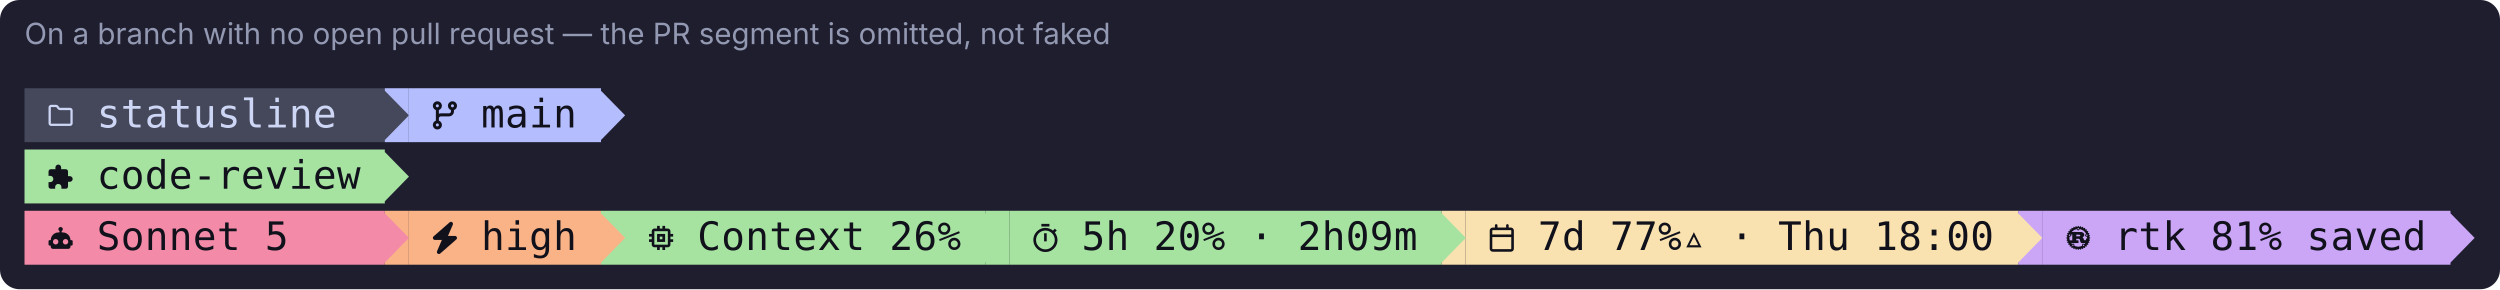
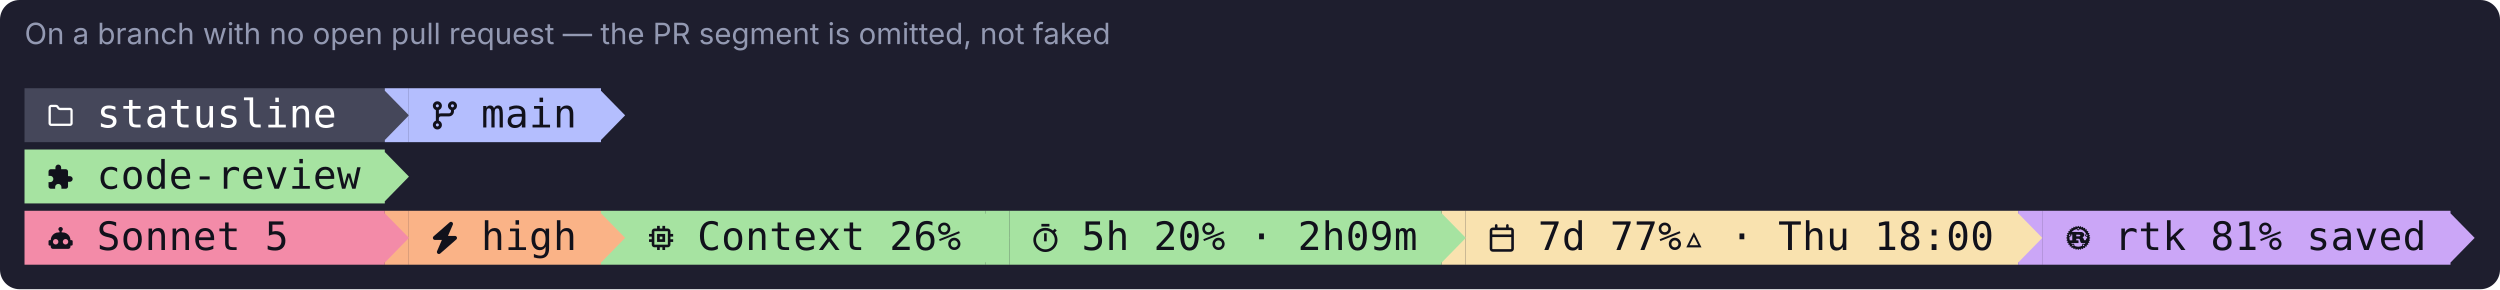
<svg xmlns="http://www.w3.org/2000/svg" width="1020" height="118" viewBox="0 0 1020 118" role="img" aria-label="On a branch with no open pull request — the PR segment is omitted, not faked">
  <rect width="1020" height="118" rx="8" fill="#1e1e2e" />
  <text x="10" y="18" font-family="-apple-system,Segoe UI,system-ui,sans-serif" font-size="12" fill="#9399b2">On a branch with no open pull request — the PR segment is omitted, not faked</text>
  <rect x="10.00" y="36" width="147.00" height="22" fill="rgb(69,71,90)" />
-   <path d="M0 994Q0 1048 38.0 1086.0Q76 1124 132 1126H376Q406 1126 434 1112Q462 1098 480 1072L548 982Q554 976 562 976H1068Q1124 976 1162.0 938.0Q1200 900 1200 844V206Q1200 152 1162.0 114.0Q1124 76 1068 74H132Q78 74 38 114Q0 152 0 206ZM132 1012Q124 1012 118 1008Q114 1002 114 994V206Q114 198 118 194Q124 188 132 188H1068Q1076 188 1082 194Q1088 200 1088 206V844Q1088 852 1083.0 857.0Q1078 862 1068 862H562Q532 862 504.0 876.0Q476 890 458 914L390 1006Q384 1012 376 1012Z" fill="rgb(205,214,244)" transform="translate(19.80 52.00) scale(0.00821 -0.00821)" />
-   <text x="44.30" y="52" text-anchor="middle" font-family="ui-monospace,SFMono-Regular,Menlo,Consolas,monospace" font-size="16" fill="rgb(205,214,244)">s</text>
-   <text x="54.10" y="52" text-anchor="middle" font-family="ui-monospace,SFMono-Regular,Menlo,Consolas,monospace" font-size="16" fill="rgb(205,214,244)">t</text>
-   <text x="63.90" y="52" text-anchor="middle" font-family="ui-monospace,SFMono-Regular,Menlo,Consolas,monospace" font-size="16" fill="rgb(205,214,244)">a</text>
-   <text x="73.70" y="52" text-anchor="middle" font-family="ui-monospace,SFMono-Regular,Menlo,Consolas,monospace" font-size="16" fill="rgb(205,214,244)">t</text>
-   <text x="83.50" y="52" text-anchor="middle" font-family="ui-monospace,SFMono-Regular,Menlo,Consolas,monospace" font-size="16" fill="rgb(205,214,244)">u</text>
-   <text x="93.30" y="52" text-anchor="middle" font-family="ui-monospace,SFMono-Regular,Menlo,Consolas,monospace" font-size="16" fill="rgb(205,214,244)">s</text>
-   <text x="103.10" y="52" text-anchor="middle" font-family="ui-monospace,SFMono-Regular,Menlo,Consolas,monospace" font-size="16" fill="rgb(205,214,244)">l</text>
-   <text x="112.90" y="52" text-anchor="middle" font-family="ui-monospace,SFMono-Regular,Menlo,Consolas,monospace" font-size="16" fill="rgb(205,214,244)">i</text>
-   <text x="122.70" y="52" text-anchor="middle" font-family="ui-monospace,SFMono-Regular,Menlo,Consolas,monospace" font-size="16" fill="rgb(205,214,244)">n</text>
-   <text x="132.50" y="52" text-anchor="middle" font-family="ui-monospace,SFMono-Regular,Menlo,Consolas,monospace" font-size="16" fill="rgb(205,214,244)">e</text>
+   <path d="M0 994Q0 1048 38.0 1086.0Q76 1124 132 1126H376Q406 1126 434 1112Q462 1098 480 1072L548 982Q554 976 562 976H1068Q1124 976 1162.0 938.0Q1200 900 1200 844V206Q1200 152 1162.0 114.0Q1124 76 1068 74H132Q78 74 38 114Q0 152 0 206ZM132 1012Q124 1012 118 1008Q114 1002 114 994V206Q114 198 118 194Q124 188 132 188H1068Q1076 188 1082 194Q1088 200 1088 206V844Q1088 852 1083.0 857.0Q1078 862 1068 862H562Q532 862 504.0 876.0Q476 890 458 914L390 1006Q384 1012 376 1012Z" fill="rgb(255,255,255)" transform="translate(19.80 52.00) scale(0.00821 -0.00821)" />
+   <text x="44.30" y="52" text-anchor="middle" font-family="ui-monospace,SFMono-Regular,Menlo,Consolas,monospace" font-size="16" fill="rgb(255,255,255)">s</text>
+   <text x="54.10" y="52" text-anchor="middle" font-family="ui-monospace,SFMono-Regular,Menlo,Consolas,monospace" font-size="16" fill="rgb(255,255,255)">t</text>
+   <text x="63.90" y="52" text-anchor="middle" font-family="ui-monospace,SFMono-Regular,Menlo,Consolas,monospace" font-size="16" fill="rgb(255,255,255)">a</text>
+   <text x="73.70" y="52" text-anchor="middle" font-family="ui-monospace,SFMono-Regular,Menlo,Consolas,monospace" font-size="16" fill="rgb(255,255,255)">t</text>
+   <text x="83.50" y="52" text-anchor="middle" font-family="ui-monospace,SFMono-Regular,Menlo,Consolas,monospace" font-size="16" fill="rgb(255,255,255)">u</text>
+   <text x="93.30" y="52" text-anchor="middle" font-family="ui-monospace,SFMono-Regular,Menlo,Consolas,monospace" font-size="16" fill="rgb(255,255,255)">s</text>
+   <text x="103.10" y="52" text-anchor="middle" font-family="ui-monospace,SFMono-Regular,Menlo,Consolas,monospace" font-size="16" fill="rgb(255,255,255)">l</text>
+   <text x="112.90" y="52" text-anchor="middle" font-family="ui-monospace,SFMono-Regular,Menlo,Consolas,monospace" font-size="16" fill="rgb(255,255,255)">i</text>
+   <text x="122.70" y="52" text-anchor="middle" font-family="ui-monospace,SFMono-Regular,Menlo,Consolas,monospace" font-size="16" fill="rgb(255,255,255)">n</text>
+   <text x="132.50" y="52" text-anchor="middle" font-family="ui-monospace,SFMono-Regular,Menlo,Consolas,monospace" font-size="16" fill="rgb(255,255,255)">e</text>
  <rect x="157.00" y="36" width="9.80" height="22" fill="rgb(180,190,254)" />
  <path d="M-72 1812H13L1200 602L13 -612H-72Z" fill="rgb(69,71,90)" transform="translate(157.00 52.00) scale(0.00821 -0.00821)" />
  <rect x="166.80" y="36" width="78.40" height="22" fill="rgb(180,190,254)" />
  <path d="M750 1076Q750 1168 816.0 1234.0Q882 1300 975.0 1300.0Q1068 1300 1134.0 1234.0Q1200 1168 1200 1076Q1200 1004 1158 944Q1116 886 1049 864V800Q1049 698 976 624Q903 550 800 550H400Q359 550 329 522Q299 492 300 450V338Q366 314 408.0 256.0Q450 198 450 126Q450 32 384.0 -34.0Q318 -100 225 -100Q132 -100 66 -34Q0 32 0 126Q0 198 42.0 256.0Q84 314 150 338V864Q84 888 42.0 946.0Q0 1004 0 1076Q0 1168 66.0 1234.0Q132 1300 225.0 1300.0Q318 1300 384.0 1234.0Q450 1168 450 1076Q450 1004 408.0 946.0Q366 888 300 864V680Q348 700 400 700H800Q841 700 871.0 730.0Q901 760 900 800V864Q834 888 792.0 946.0Q750 1004 750 1076ZM225 1000Q255 1000 277.0 1022.0Q299 1044 300 1076Q300 1106 278.0 1128.0Q256 1150 225.0 1150.0Q194 1150 172.0 1128.0Q150 1106 150.0 1075.0Q150 1044 172.0 1022.0Q194 1000 225 1000ZM975 1000Q1005 1000 1027.0 1022.0Q1049 1044 1049.0 1075.0Q1049 1106 1028 1128Q1006 1150 975.0 1150.0Q944 1150 922.0 1128.0Q900 1106 900.0 1075.0Q900 1044 922.0 1022.0Q944 1000 975 1000ZM225 50Q255 50 277 72Q299 94 300 126Q300 156 278.0 178.0Q256 200 225.0 200.0Q194 200 172.0 178.0Q150 156 150.0 125.0Q150 94 172.0 72.0Q194 50 225 50Z" fill="rgb(17,17,27)" transform="translate(176.60 52.00) scale(0.00821 -0.00821)" />
  <text x="201.10" y="52" text-anchor="middle" font-family="ui-monospace,SFMono-Regular,Menlo,Consolas,monospace" font-size="16" fill="rgb(17,17,27)">m</text>
  <text x="210.90" y="52" text-anchor="middle" font-family="ui-monospace,SFMono-Regular,Menlo,Consolas,monospace" font-size="16" fill="rgb(17,17,27)">a</text>
  <text x="220.70" y="52" text-anchor="middle" font-family="ui-monospace,SFMono-Regular,Menlo,Consolas,monospace" font-size="16" fill="rgb(17,17,27)">i</text>
  <text x="230.50" y="52" text-anchor="middle" font-family="ui-monospace,SFMono-Regular,Menlo,Consolas,monospace" font-size="16" fill="rgb(17,17,27)">n</text>
  <path d="M-72 1812H13L1200 602L13 -612H-72Z" fill="rgb(180,190,254)" transform="translate(245.20 52.00) scale(0.00821 -0.00821)" />
  <rect x="10.00" y="61" width="147.00" height="22" fill="rgb(166,227,161)" />
  <path d="M1055 626H969V857Q969 903 935.5 936.5Q902 970 857 970H627V1056Q627 1115 585.5 1157.5Q544 1200 485.0 1200.0Q426 1200 384.5 1157.0Q343 1114 343 1056V970H113Q67 970 33.5 936.5Q0 903 0 857V640H86Q150 640 194.5 594.5Q239 549 239.0 484.5Q239 420 194.5 374.5Q150 329 86 329H0V112Q0 66 33.5 33.0Q67 0 113 0H329V86Q329 150 375.0 194.0Q421 238 485.0 238.0Q549 238 594.5 194.0Q640 150 640 86V0H857Q903 0 936.0 33.5Q969 67 969 112V343H1055Q1114 343 1157.0 384.5Q1200 426 1200.0 484.5Q1200 543 1157.0 584.5Q1114 626 1055 626Z" fill="rgb(17,17,27)" transform="translate(19.80 77.00) scale(0.00821 -0.00821)" />
  <text x="44.30" y="77" text-anchor="middle" font-family="ui-monospace,SFMono-Regular,Menlo,Consolas,monospace" font-size="16" fill="rgb(17,17,27)">c</text>
  <text x="54.10" y="77" text-anchor="middle" font-family="ui-monospace,SFMono-Regular,Menlo,Consolas,monospace" font-size="16" fill="rgb(17,17,27)">o</text>
  <text x="63.90" y="77" text-anchor="middle" font-family="ui-monospace,SFMono-Regular,Menlo,Consolas,monospace" font-size="16" fill="rgb(17,17,27)">d</text>
  <text x="73.70" y="77" text-anchor="middle" font-family="ui-monospace,SFMono-Regular,Menlo,Consolas,monospace" font-size="16" fill="rgb(17,17,27)">e</text>
  <text x="83.50" y="77" text-anchor="middle" font-family="ui-monospace,SFMono-Regular,Menlo,Consolas,monospace" font-size="16" fill="rgb(17,17,27)">-</text>
  <text x="93.30" y="77" text-anchor="middle" font-family="ui-monospace,SFMono-Regular,Menlo,Consolas,monospace" font-size="16" fill="rgb(17,17,27)">r</text>
  <text x="103.10" y="77" text-anchor="middle" font-family="ui-monospace,SFMono-Regular,Menlo,Consolas,monospace" font-size="16" fill="rgb(17,17,27)">e</text>
  <text x="112.90" y="77" text-anchor="middle" font-family="ui-monospace,SFMono-Regular,Menlo,Consolas,monospace" font-size="16" fill="rgb(17,17,27)">v</text>
  <text x="122.70" y="77" text-anchor="middle" font-family="ui-monospace,SFMono-Regular,Menlo,Consolas,monospace" font-size="16" fill="rgb(17,17,27)">i</text>
  <text x="132.50" y="77" text-anchor="middle" font-family="ui-monospace,SFMono-Regular,Menlo,Consolas,monospace" font-size="16" fill="rgb(17,17,27)">e</text>
  <text x="142.30" y="77" text-anchor="middle" font-family="ui-monospace,SFMono-Regular,Menlo,Consolas,monospace" font-size="16" fill="rgb(17,17,27)">w</text>
  <path d="M-72 1812H13L1200 602L13 -612H-72Z" fill="rgb(166,227,161)" transform="translate(157.00 77.00) scale(0.00821 -0.00821)" />
  <rect x="10.00" y="86" width="147.00" height="22" fill="rgb(243,139,168)" />
  <path d="M600 1144Q646 1144 678.0 1112.0Q710 1080 710 1037Q710 1006 694.0 980.5Q678 955 654 943V874H710Q812 874 900.0 821.5Q988 769 1039.0 682.0Q1090 595 1090 490H1144Q1166 490 1183.0 475.0Q1200 460 1200 437V274Q1200 251 1183.0 235.5Q1166 220 1144 220H1090V164Q1090 120 1058.0 88.0Q1026 56 980 56H220Q174 56 142.0 88.0Q110 120 110 164V220H56Q34 220 17.0 235.0Q0 250 0 274V437Q0 460 16.0 475.0Q32 490 56 490H110Q110 595 161.0 682.0Q212 769 300.0 821.5Q388 874 490 874H546V943Q522 956 506.0 981.0Q490 1006 490 1037Q490 1081 522.0 1112.5Q554 1144 600 1144ZM354 546Q298 546 259.0 505.5Q220 465 220.0 409.0Q220 353 259.0 313.5Q298 274 354.0 274.0Q410 274 450.0 313.5Q490 353 490.0 409.0Q490 465 450.0 505.5Q410 546 354 546ZM846 546Q790 546 750.0 505.5Q710 465 710.0 409.0Q710 353 749.0 313.5Q788 274 844.0 274.0Q900 274 940.0 313.5Q980 353 980.0 409.0Q980 465 941.0 505.5Q902 546 846 546Z" fill="rgb(17,17,27)" transform="translate(19.80 102.00) scale(0.00821 -0.00821)" />
  <text x="44.30" y="102" text-anchor="middle" font-family="ui-monospace,SFMono-Regular,Menlo,Consolas,monospace" font-size="16" fill="rgb(17,17,27)">S</text>
  <text x="54.10" y="102" text-anchor="middle" font-family="ui-monospace,SFMono-Regular,Menlo,Consolas,monospace" font-size="16" fill="rgb(17,17,27)">o</text>
  <text x="63.90" y="102" text-anchor="middle" font-family="ui-monospace,SFMono-Regular,Menlo,Consolas,monospace" font-size="16" fill="rgb(17,17,27)">n</text>
  <text x="73.70" y="102" text-anchor="middle" font-family="ui-monospace,SFMono-Regular,Menlo,Consolas,monospace" font-size="16" fill="rgb(17,17,27)">n</text>
  <text x="83.50" y="102" text-anchor="middle" font-family="ui-monospace,SFMono-Regular,Menlo,Consolas,monospace" font-size="16" fill="rgb(17,17,27)">e</text>
  <text x="93.30" y="102" text-anchor="middle" font-family="ui-monospace,SFMono-Regular,Menlo,Consolas,monospace" font-size="16" fill="rgb(17,17,27)">t</text>
  <text x="112.90" y="102" text-anchor="middle" font-family="ui-monospace,SFMono-Regular,Menlo,Consolas,monospace" font-size="16" fill="rgb(17,17,27)">5</text>
  <rect x="157.00" y="86" width="9.80" height="22" fill="rgb(250,179,135)" />
  <path d="M-72 1812H13L1200 602L13 -612H-72Z" fill="rgb(243,139,168)" transform="translate(157.00 102.00) scale(0.00821 -0.00821)" />
  <rect x="166.80" y="86" width="78.40" height="22" fill="rgb(250,179,135)" />
  <path d="M993 1260 753 700H1101Q1131 700 1156.0 682.0Q1181 664 1193.0 635.0Q1205 606 1197 575Q1189 545 1167 525L367 -175Q339 -198 307 -200Q273 -202 243 -181Q215 -161 205 -126Q195 -92 209 -60L449 501H101Q71 501 45 518Q19 536 9 566Q-3 595 5.0 625.0Q13 655 35 676L835 1375Q861 1398 895.0 1400.0Q929 1402 959 1381Q987 1361 997 1327Q1007 1292 993 1260Z" fill="rgb(17,17,27)" transform="translate(176.60 102.00) scale(0.00821 -0.00821)" />
  <text x="201.10" y="102" text-anchor="middle" font-family="ui-monospace,SFMono-Regular,Menlo,Consolas,monospace" font-size="16" fill="rgb(17,17,27)">h</text>
  <text x="210.90" y="102" text-anchor="middle" font-family="ui-monospace,SFMono-Regular,Menlo,Consolas,monospace" font-size="16" fill="rgb(17,17,27)">i</text>
  <text x="220.70" y="102" text-anchor="middle" font-family="ui-monospace,SFMono-Regular,Menlo,Consolas,monospace" font-size="16" fill="rgb(17,17,27)">g</text>
  <text x="230.50" y="102" text-anchor="middle" font-family="ui-monospace,SFMono-Regular,Menlo,Consolas,monospace" font-size="16" fill="rgb(17,17,27)">h</text>
  <rect x="245.20" y="86" width="9.80" height="22" fill="rgb(166,227,161)" />
  <path d="M-72 1812H13L1200 602L13 -612H-72Z" fill="rgb(250,179,135)" transform="translate(245.20 102.00) scale(0.00821 -0.00821)" />
  <rect x="255.00" y="86" width="147.00" height="22" fill="rgb(166,227,161)" />
  <path d="M935 266H265V935H935ZM1200 666V800H1065V935Q1065 988 1026.0 1027.0Q987 1066 935 1066H800Q800 1065 800 1200H665V1066H534Q534 1065 534 1200H400V1066H265Q212 1066 173.5 1027.0Q135 988 135 935V800H0V666H135V534H0Q0 535 0 401H135V266Q135 213 174.0 174.0Q213 135 265 135H400V0H534V135H665V0H800V135H935Q988 135 1026.5 174.0Q1065 213 1065 266V401H1200V534H1065V666ZM665 534H534V666H665ZM800 800H400Q400 801 400 401H800Z" fill="rgb(17,17,27)" transform="translate(264.80 102.00) scale(0.00821 -0.00821)" />
  <text x="289.30" y="102" text-anchor="middle" font-family="ui-monospace,SFMono-Regular,Menlo,Consolas,monospace" font-size="16" fill="rgb(17,17,27)">C</text>
  <text x="299.10" y="102" text-anchor="middle" font-family="ui-monospace,SFMono-Regular,Menlo,Consolas,monospace" font-size="16" fill="rgb(17,17,27)">o</text>
  <text x="308.90" y="102" text-anchor="middle" font-family="ui-monospace,SFMono-Regular,Menlo,Consolas,monospace" font-size="16" fill="rgb(17,17,27)">n</text>
  <text x="318.70" y="102" text-anchor="middle" font-family="ui-monospace,SFMono-Regular,Menlo,Consolas,monospace" font-size="16" fill="rgb(17,17,27)">t</text>
  <text x="328.50" y="102" text-anchor="middle" font-family="ui-monospace,SFMono-Regular,Menlo,Consolas,monospace" font-size="16" fill="rgb(17,17,27)">e</text>
  <text x="338.30" y="102" text-anchor="middle" font-family="ui-monospace,SFMono-Regular,Menlo,Consolas,monospace" font-size="16" fill="rgb(17,17,27)">x</text>
  <text x="348.10" y="102" text-anchor="middle" font-family="ui-monospace,SFMono-Regular,Menlo,Consolas,monospace" font-size="16" fill="rgb(17,17,27)">t</text>
  <text x="367.70" y="102" text-anchor="middle" font-family="ui-monospace,SFMono-Regular,Menlo,Consolas,monospace" font-size="16" fill="rgb(17,17,27)">2</text>
  <text x="377.50" y="102" text-anchor="middle" font-family="ui-monospace,SFMono-Regular,Menlo,Consolas,monospace" font-size="16" fill="rgb(17,17,27)">6</text>
  <text x="387.30" y="102" text-anchor="middle" font-family="ui-monospace,SFMono-Regular,Menlo,Consolas,monospace" font-size="16" fill="rgb(17,17,27)">%</text>
  <rect x="402.00" y="86" width="9.80" height="22" fill="rgb(166,227,161)" />
  <path d="M-72 1812H13L1200 602L13 -612H-72Z" fill="rgb(166,227,161)" transform="translate(402.00 102.00) scale(0.00821 -0.00821)" />
  <rect x="411.80" y="86" width="176.40" height="22" fill="rgb(166,227,161)" />
  <path d="M600 32Q472 32 365.5 96.0Q259 160 197.0 266.0Q135 372 135.0 499.0Q135 626 197.0 733.0Q259 840 365.5 903.0Q472 966 600.0 966.0Q728 966 834.0 903.0Q940 840 1002.5 733.0Q1065 626 1065.0 499.0Q1065 372 1002.5 266.0Q940 160 834.0 96.0Q728 32 600 32ZM1068 872 1163 970Q1116 1022 1068 1062L975 966Q897 1028 800.0 1064.0Q703 1100 600 1100Q438 1100 300.5 1019.0Q163 938 81.5 800.0Q0 662 0.0 500.0Q0 338 81.5 199.0Q163 60 300.0 -20.0Q437 -100 599.5 -100.0Q762 -100 901.0 -20.0Q1040 60 1120.0 197.0Q1200 334 1200 500Q1200 602 1165.0 698.0Q1130 794 1068 872ZM534 430H665V832H534ZM800 1300H400V1166H800Z" fill="rgb(17,17,27)" transform="translate(421.60 102.00) scale(0.00821 -0.00821)" />
  <text x="446.10" y="102" text-anchor="middle" font-family="ui-monospace,SFMono-Regular,Menlo,Consolas,monospace" font-size="16" fill="rgb(17,17,27)">5</text>
  <text x="455.90" y="102" text-anchor="middle" font-family="ui-monospace,SFMono-Regular,Menlo,Consolas,monospace" font-size="16" fill="rgb(17,17,27)">h</text>
  <text x="475.50" y="102" text-anchor="middle" font-family="ui-monospace,SFMono-Regular,Menlo,Consolas,monospace" font-size="16" fill="rgb(17,17,27)">2</text>
  <text x="485.30" y="102" text-anchor="middle" font-family="ui-monospace,SFMono-Regular,Menlo,Consolas,monospace" font-size="16" fill="rgb(17,17,27)">0</text>
  <text x="495.10" y="102" text-anchor="middle" font-family="ui-monospace,SFMono-Regular,Menlo,Consolas,monospace" font-size="16" fill="rgb(17,17,27)">%</text>
  <text x="514.70" y="102" text-anchor="middle" font-family="ui-monospace,SFMono-Regular,Menlo,Consolas,monospace" font-size="16" fill="rgb(17,17,27)">·</text>
  <text x="534.30" y="102" text-anchor="middle" font-family="ui-monospace,SFMono-Regular,Menlo,Consolas,monospace" font-size="16" fill="rgb(17,17,27)">2</text>
  <text x="544.10" y="102" text-anchor="middle" font-family="ui-monospace,SFMono-Regular,Menlo,Consolas,monospace" font-size="16" fill="rgb(17,17,27)">h</text>
  <text x="553.90" y="102" text-anchor="middle" font-family="ui-monospace,SFMono-Regular,Menlo,Consolas,monospace" font-size="16" fill="rgb(17,17,27)">0</text>
  <text x="563.70" y="102" text-anchor="middle" font-family="ui-monospace,SFMono-Regular,Menlo,Consolas,monospace" font-size="16" fill="rgb(17,17,27)">9</text>
  <text x="573.50" y="102" text-anchor="middle" font-family="ui-monospace,SFMono-Regular,Menlo,Consolas,monospace" font-size="16" fill="rgb(17,17,27)">m</text>
  <rect x="588.20" y="86" width="9.80" height="22" fill="rgb(249,226,175)" />
  <path d="M-72 1812H13L1200 602L13 -612H-72Z" fill="rgb(166,227,161)" transform="translate(588.20 102.00) scale(0.00821 -0.00821)" />
  <rect x="598.00" y="86" width="225.40" height="22" fill="rgb(249,226,175)" />
  <path d="M387 1222V1115H815V1222Q815 1249 835 1267Q853 1286 879.0 1286.0Q905 1286 924.0 1267.0Q943 1248 943 1222V1115H1051Q1113 1115 1157.0 1071.0Q1201 1027 1201 965V64Q1201 1 1157 -42Q1113 -86 1051 -85H151Q89 -85 45 -42Q1 2 1 64V965Q1 1028 45 1071Q89 1115 151 1115H259V1222Q259 1249 277 1267Q297 1286 323.0 1286.0Q349 1286 368.0 1267.0Q387 1248 387 1222ZM129 643V64Q129 55 135.0 49.0Q141 43 151 43H1051Q1059 43 1067 49Q1071 55 1071 64V643ZM1051 986H151Q143 986 135 980Q129 974 129 965V771H1071V965Q1071 974 1067 980Q1059 986 1051 986Z" fill="rgb(17,17,27)" transform="translate(607.80 102.00) scale(0.00821 -0.00821)" />
  <text x="632.30" y="102" text-anchor="middle" font-family="ui-monospace,SFMono-Regular,Menlo,Consolas,monospace" font-size="16" fill="rgb(17,17,27)">7</text>
  <text x="642.10" y="102" text-anchor="middle" font-family="ui-monospace,SFMono-Regular,Menlo,Consolas,monospace" font-size="16" fill="rgb(17,17,27)">d</text>
  <text x="661.70" y="102" text-anchor="middle" font-family="ui-monospace,SFMono-Regular,Menlo,Consolas,monospace" font-size="16" fill="rgb(17,17,27)">7</text>
  <text x="671.50" y="102" text-anchor="middle" font-family="ui-monospace,SFMono-Regular,Menlo,Consolas,monospace" font-size="16" fill="rgb(17,17,27)">7</text>
  <text x="681.30" y="102" text-anchor="middle" font-family="ui-monospace,SFMono-Regular,Menlo,Consolas,monospace" font-size="16" fill="rgb(17,17,27)">%</text>
  <text x="691.10" y="102" text-anchor="middle" font-family="ui-monospace,SFMono-Regular,Menlo,Consolas,monospace" font-size="16" fill="rgb(17,17,27)">▵</text>
  <text x="710.70" y="102" text-anchor="middle" font-family="ui-monospace,SFMono-Regular,Menlo,Consolas,monospace" font-size="16" fill="rgb(17,17,27)">·</text>
  <text x="730.30" y="102" text-anchor="middle" font-family="ui-monospace,SFMono-Regular,Menlo,Consolas,monospace" font-size="16" fill="rgb(17,17,27)">T</text>
  <text x="740.10" y="102" text-anchor="middle" font-family="ui-monospace,SFMono-Regular,Menlo,Consolas,monospace" font-size="16" fill="rgb(17,17,27)">h</text>
  <text x="749.90" y="102" text-anchor="middle" font-family="ui-monospace,SFMono-Regular,Menlo,Consolas,monospace" font-size="16" fill="rgb(17,17,27)">u</text>
  <text x="769.50" y="102" text-anchor="middle" font-family="ui-monospace,SFMono-Regular,Menlo,Consolas,monospace" font-size="16" fill="rgb(17,17,27)">1</text>
  <text x="779.30" y="102" text-anchor="middle" font-family="ui-monospace,SFMono-Regular,Menlo,Consolas,monospace" font-size="16" fill="rgb(17,17,27)">8</text>
  <text x="789.10" y="102" text-anchor="middle" font-family="ui-monospace,SFMono-Regular,Menlo,Consolas,monospace" font-size="16" fill="rgb(17,17,27)">:</text>
  <text x="798.90" y="102" text-anchor="middle" font-family="ui-monospace,SFMono-Regular,Menlo,Consolas,monospace" font-size="16" fill="rgb(17,17,27)">0</text>
  <text x="808.70" y="102" text-anchor="middle" font-family="ui-monospace,SFMono-Regular,Menlo,Consolas,monospace" font-size="16" fill="rgb(17,17,27)">0</text>
  <rect x="823.40" y="86" width="9.80" height="22" fill="rgb(203,166,247)" />
  <path d="M-72 1812H13L1200 602L13 -612H-72Z" fill="rgb(249,226,175)" transform="translate(823.40 102.00) scale(0.00821 -0.00821)" />
  <rect x="833.20" y="86" width="166.60" height="22" fill="rgb(203,166,247)" />
  <path d="M600 1200Q604 1200 609 1198Q613 1196 630 1170Q647 1142 653 1140Q660 1140 683 1164Q707 1188 714 1188Q722 1188 726.0 1184.0Q730 1180 735 1166Q743 1148 747 1136Q752 1124 758 1120Q763 1118 768.0 1121.0Q773 1124 791 1138Q817 1156 824 1156Q833 1156 837 1150Q841 1142 845 1116Q850 1084 857 1080Q861 1078 866 1078Q872 1080 892 1090Q921 1104 926.0 1104.0Q931 1104 937 1096L943 1090L941 1056L939 1024L946 1020Q951 1016 980 1024Q1005 1028 1012.0 1028.0Q1019 1028 1024.0 1023.0Q1029 1018 1029.0 1012.0Q1029 1006 1023 980Q1018 958 1017 954Q1017 950 1020 946Q1025 940 1059 940Q1092 942 1097.0 937.0Q1102 932 1100.0 922.0Q1098 912 1089 890Q1077 864 1077 862Q1077 856 1084 852Q1091 848 1114 846Q1142 840 1148 838Q1155 834 1155 824Q1155 816 1137 790Q1123 770 1121 764Q1119 758 1124.0 753.0Q1129 748 1153 740Q1188 726 1190.0 717.0Q1192 708 1165 684Q1147 666 1143 660Q1140 654 1144.0 649.0Q1148 644 1169 630Q1201 610 1201 600Q1201 590 1168 570Q1148 558 1144 552Q1140 548 1143.0 542.0Q1146 536 1165 518Q1192 492 1190.0 482.0Q1188 472 1152 460Q1122 448 1120.0 442.0Q1118 436 1137 410Q1163 374 1151 364Q1148 362 1115 356Q1092 352 1084.0 349.0Q1076 346 1077 338Q1077 336 1089 310Q1100 288 1101 280Q1103 272 1097 264Q1092 260 1058 260Q1023 260 1019.0 256.0Q1015 252 1023 220Q1029 194 1029.0 188.0Q1029 182 1025 176Q1020 172 1012 172Q1004 172 978 178Q955 182 952.0 182.0Q949 182 944 180Q939 176 941 144L943 110L937 104Q932 98 925 98Q922 98 891 110Q862 124 857 120Q851 118 846 88Q842 62 838 52Q834 44 824 44Q817 44 792 62Q763 84 754 78Q752 76 740 48Q729 20 726 16Q722 12 714.0 12.0Q706 12 683 36Q660 60 653.0 59.0Q646 58 630 32Q611 0 601.0 0.0Q591 0 572 30Q555 58 548 60Q541 62 519 38Q502 18 495 14Q488 10 480 14Q474 16 462 46Q451 76 447 78Q442 82 434 78Q427 76 409 62Q384 44 377 44Q368 44 364 52Q360 60 356 86Q351 118 345 122Q339 124 310 110Q279 98 276 98Q271 98 265 104Q260 110 260 114Q260 118 260 144L262 178L256 182Q251 184 223 178Q185 168 177 176Q172 180 172 188Q172 196 178 220Q186 250 182 254Q178 260 143 260Q106 260 101.0 268.0Q96 276 112 310Q124 336 124 338Q124 344 117 348Q110 352 87 356Q60 360 53.0 363.0Q46 366 46 376Q46 384 64.0 411.0Q82 438 81 444Q79 450 48 460Q13 474 11.0 483.0Q9 492 36 516Q54 534 58.0 541.0Q62 548 58 552Q54 556 35 568Q10 584 5 588Q1 592 2 602Q3 610 6.0 613.0Q9 616 32 628Q60 646 60.0 653.0Q60 660 36 684Q9 708 11.0 717.0Q13 726 48 740Q79 752 81 758Q83 764 64 790Q49 812 47 820Q44 830 50 836Q55 840 57 840L62 842Q66 842 74.0 843.0Q82 844 89 846Q111 848 117 852Q124 854 124 862Q124 866 112 892Q97 926 102 934Q107 942 145 940Q177 940 182 946Q186 950 184 954Q184 956 183.0 961.0Q182 966 180 972Q178 980 177 988L170 1016L175 1022Q180 1028 189 1028Q197 1028 221 1024Q249 1016 256 1020L262 1024L260 1056Q259 1082 260 1088Q260 1092 265 1096Q271 1102 276 1104Q278 1104 310 1090Q340 1076 345.0 1079.0Q350 1082 356 1116Q360 1142 364.0 1150.0Q368 1158 377 1156Q383 1156 410.0 1137.0Q437 1118 442 1120Q447 1122 450 1126Q453 1130 462 1156Q472 1184 476 1186Q481 1188 487 1188Q494 1188 518 1164Q540 1140 547.0 1141.0Q554 1142 571 1170Q588 1196 592 1198Q595 1200 600 1200ZM600 1094Q585 1094 574 1084Q557 1068 567 1046Q576 1024 600.0 1024.0Q624 1024 632.0 1048.0Q640 1072 620 1088Q611 1094 600 1094ZM517 1036 495 1030Q399 1006 323 944Q276 902 276 900Q276 898 516 896Q692 896 727 896Q762 896 775 892Q834 878 870.0 836.0Q906 794 902 742Q898 688 836 642Q816 628 816.0 626.0Q816 624 831 610Q866 582 880 526Q885 502 890 498Q902 484 925.0 482.0Q948 480 965 492Q985 504 986 538Q988 564 990 568Q992 572 1013 572H1037L1039 578Q1041 586 1040 606Q1040 626 1038 636L1037 648L994 666Q952 686 948 688Q937 698 937 714Q937 722 960 772L982 822L977 830Q959 862 923.0 901.0Q887 940 857 962Q823 986 773.0 1008.0Q723 1030 693 1034H680L650 1006Q620 978 610 972Q599 966 586 970Q578 976 549 1004ZM173 772Q155 770 144.0 752.0Q133 734 144 716Q154 700 174.0 700.0Q194 700 204 718Q210 730 206 744Q203 760 192 766Q184 772 173 772ZM1026 770Q1015 770 1008 766Q988 756 989.0 734.0Q990 712 1010 702Q1029 694 1045 706Q1061 718 1060.0 735.0Q1059 752 1042 764V766Q1036 770 1026 770ZM242 764 248 750Q258 728 259.0 717.0Q260 706 253 696Q249 690 207 670L164 652L162 626Q158 568 174 504L178 482H303V624V764ZM501 762V678L583 680Q644 680 656.0 681.0Q668 682 677 686Q702 696 702 718Q702 748 661 758Q647 762 574 762ZM501 558V480H555Q608 480 611.0 477.0Q614 474 614 408L613 344H431Q249 344 249 342Q249 340 267.0 320.0Q285 300 286 300Q289 300 322 306Q359 314 372.0 313.0Q385 312 393 300Q397 296 405 256Q407 246 409.0 235.0Q411 224 413 220Q415 214 414 212Q416 200 468.0 185.0Q520 170 568 166Q629 162 689 174Q734 182 773 202L782 204L791 248Q802 300 813.0 308.0Q824 316 872 306Q881 304 892.0 302.0Q903 300 909 298L914 296Q915 296 934 318Q952 340 952 342Q952 344 857 344Q766 344 752 348Q744 352 730 366Q717 382 710.0 397.0Q703 412 696 446Q681 514 670 530Q658 550 634 556Q627 558 564 558ZM335 268Q323 268 317 262Q295 248 301 224Q308 198 334 198Q359 198 367 224Q375 250 354 262Q345 268 335 268ZM864 266Q841 266 832 246Q823 228 834 212Q846 196 863.0 196.0Q880 196 894 214Q900 226 897.0 239.0Q894 252 884 260Q875 266 864 266Z" fill="rgb(17,17,27)" transform="translate(843.00 102.00) scale(0.00821 -0.00821)" />
  <text x="867.50" y="102" text-anchor="middle" font-family="ui-monospace,SFMono-Regular,Menlo,Consolas,monospace" font-size="16" fill="rgb(17,17,27)">r</text>
  <text x="877.30" y="102" text-anchor="middle" font-family="ui-monospace,SFMono-Regular,Menlo,Consolas,monospace" font-size="16" fill="rgb(17,17,27)">t</text>
  <text x="887.10" y="102" text-anchor="middle" font-family="ui-monospace,SFMono-Regular,Menlo,Consolas,monospace" font-size="16" fill="rgb(17,17,27)">k</text>
  <text x="906.70" y="102" text-anchor="middle" font-family="ui-monospace,SFMono-Regular,Menlo,Consolas,monospace" font-size="16" fill="rgb(17,17,27)">8</text>
  <text x="916.50" y="102" text-anchor="middle" font-family="ui-monospace,SFMono-Regular,Menlo,Consolas,monospace" font-size="16" fill="rgb(17,17,27)">1</text>
  <text x="926.30" y="102" text-anchor="middle" font-family="ui-monospace,SFMono-Regular,Menlo,Consolas,monospace" font-size="16" fill="rgb(17,17,27)">%</text>
  <text x="945.90" y="102" text-anchor="middle" font-family="ui-monospace,SFMono-Regular,Menlo,Consolas,monospace" font-size="16" fill="rgb(17,17,27)">s</text>
  <text x="955.70" y="102" text-anchor="middle" font-family="ui-monospace,SFMono-Regular,Menlo,Consolas,monospace" font-size="16" fill="rgb(17,17,27)">a</text>
  <text x="965.50" y="102" text-anchor="middle" font-family="ui-monospace,SFMono-Regular,Menlo,Consolas,monospace" font-size="16" fill="rgb(17,17,27)">v</text>
  <text x="975.30" y="102" text-anchor="middle" font-family="ui-monospace,SFMono-Regular,Menlo,Consolas,monospace" font-size="16" fill="rgb(17,17,27)">e</text>
  <text x="985.10" y="102" text-anchor="middle" font-family="ui-monospace,SFMono-Regular,Menlo,Consolas,monospace" font-size="16" fill="rgb(17,17,27)">d</text>
  <path d="M-72 1812H13L1200 602L13 -612H-72Z" fill="rgb(203,166,247)" transform="translate(999.80 102.00) scale(0.00821 -0.00821)" />
</svg>
